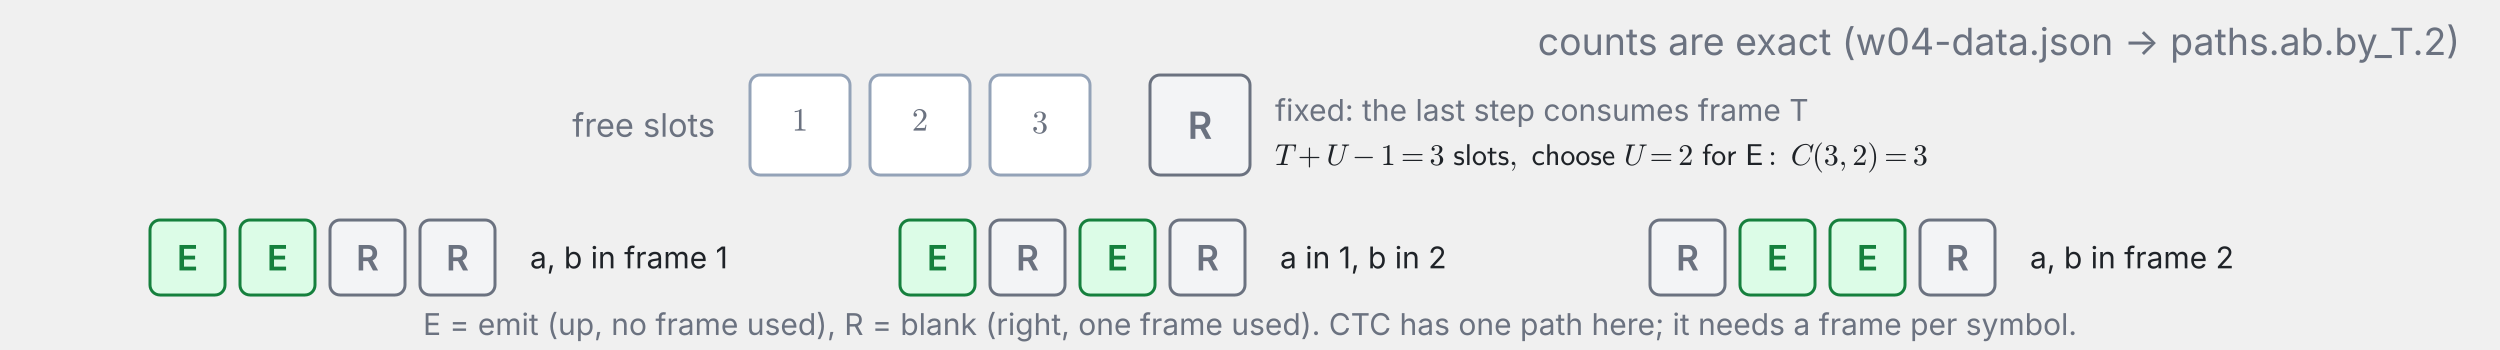
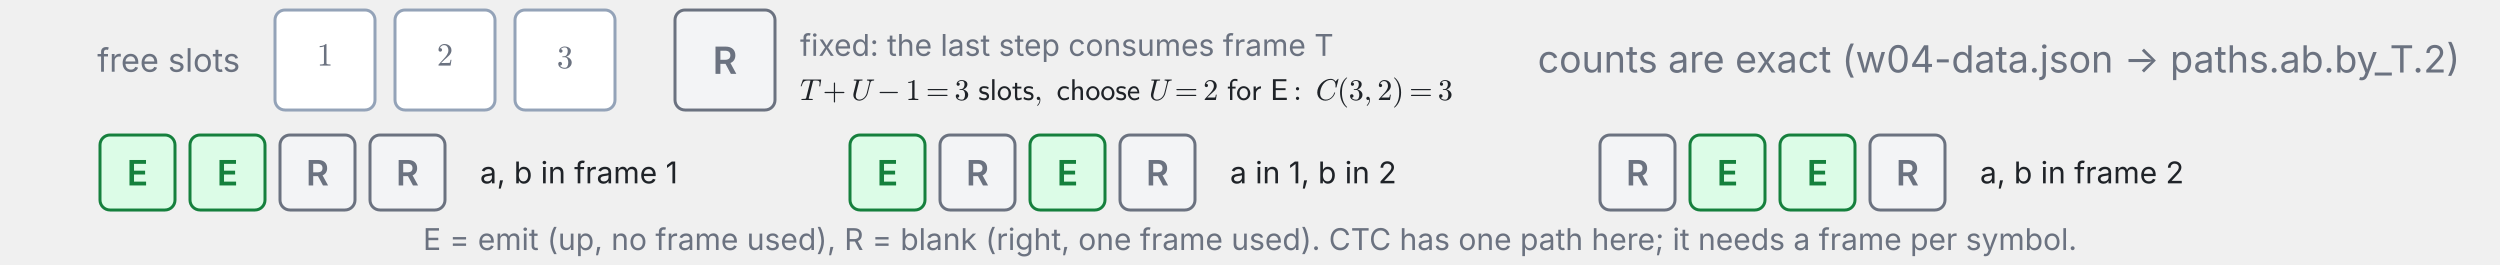
- <svg xmlns="http://www.w3.org/2000/svg" xmlns:xlink="http://www.w3.org/1999/xlink" viewBox="0 0 1000 140" width="100%" role="img" font-family="system-ui,-apple-system,Segoe UI,sans-serif">
-   <text x="984.0" y="22.0" font-size="15" font-weight="400" fill="#6b7280" text-anchor="end" dominant-baseline="auto">counts are exact (w04-data.json → paths.ab.by_T.2)</text>
+ <svg xmlns="http://www.w3.org/2000/svg" xmlns:xlink="http://www.w3.org/1999/xlink" viewBox="0 0 1000 106" width="100%" role="img" font-family="system-ui,-apple-system,Segoe UI,sans-serif">
+   <text x="984.0" y="29.0" font-size="15" font-weight="400" fill="#6b7280" text-anchor="end" dominant-baseline="auto">counts are exact (w04-data.json → paths.ab.by_T.2)</text>
  <g class="fragment" data-fragment-index="0">
-     <text x="286.0" y="50.0" font-size="13" font-weight="400" fill="#6b7280" text-anchor="end" dominant-baseline="middle">free slots</text>
-     <rect x="300.0" y="30.0" width="40.0" height="40.0" rx="4" fill="#ffffff" stroke="#94a3b8" stroke-width="1.2" />
-     <svg x="316.75" y="42.418" width="6.5" height="12.582" viewBox="0 0 6.5 12.582">
+     <text x="96.0" y="24.0" font-size="13" font-weight="400" fill="#6b7280" text-anchor="end" dominant-baseline="middle">free slots</text>
+     <rect x="110.0" y="4.0" width="40.0" height="40.0" rx="4" fill="#ffffff" stroke="#94a3b8" stroke-width="1.2" />
+     <svg x="126.75" y="16.418" width="6.5" height="12.582" viewBox="0 0 6.5 12.582">
      <defs>
        <style type="text/css">*{stroke-linejoin: round; stroke-linecap: butt}</style>
      </defs>
      <g id="w4t195-figure_1">
        <g id="w4t195-patch_1">
          <path d="M 0 12.582  L 6.5 12.582  L 6.5 0  L 0 0  L 0 12.582  z " style="fill: none" />
        </g>
        <g id="w4t195-text_1">
          <g style="fill: #6b7280" transform="translate(0 9.877969) scale(0.13 -0.13)">
            <defs>
              <path id="w4t195-Cmr10-31" d="M 594 0  L 594 225  Q 1394 225 1394 428  L 1394 3788  Q 1063 3628 556 3628  L 556 3853  Q 1341 3853 1741 4263  L 1831 4263  Q 1853 4263 1873 4245  Q 1894 4228 1894 4206  L 1894 428  Q 1894 225 2694 225  L 2694 0  L 594 0  z " transform="scale(0.015625)" />
            </defs>
            <use xlink:href="#w4t195-Cmr10-31" transform="translate(0 0.390625)" />
          </g>
        </g>
      </g>
    </svg>
-     <rect x="348.0" y="30.0" width="40.0" height="40.0" rx="4" fill="#ffffff" stroke="#94a3b8" stroke-width="1.2" />
-     <svg x="364.75" y="42.418" width="6.5" height="12.582" viewBox="0 0 6.5 12.582">
+     <rect x="158.0" y="4.0" width="40.0" height="40.0" rx="4" fill="#ffffff" stroke="#94a3b8" stroke-width="1.2" />
+     <svg x="174.75" y="16.418" width="6.5" height="12.582" viewBox="0 0 6.5 12.582">
      <defs>
        <style type="text/css">*{stroke-linejoin: round; stroke-linecap: butt}</style>
      </defs>
      <g id="w4t196-figure_1">
        <g id="w4t196-patch_1">
          <path d="M 0 12.582  L 6.5 12.582  L 6.5 0  L 0 0  L 0 12.582  z " style="fill: none" />
        </g>
        <g id="w4t196-text_1">
          <g style="fill: #6b7280" transform="translate(0 9.877969) scale(0.13 -0.13)">
            <defs>
              <path id="w4t196-Cmr10-32" d="M 319 0  L 319 172  Q 319 188 331 206  L 1325 1306  Q 1550 1550 1690 1715  Q 1831 1881 1968 2097  Q 2106 2313 2186 2536  Q 2266 2759 2266 3009  Q 2266 3272 2169 3511  Q 2072 3750 1880 3894  Q 1688 4038 1416 4038  Q 1138 4038 916 3870  Q 694 3703 603 3438  Q 628 3444 672 3444  Q 816 3444 917 3347  Q 1019 3250 1019 3097  Q 1019 2950 917 2848  Q 816 2747 672 2747  Q 522 2747 420 2851  Q 319 2956 319 3097  Q 319 3338 409 3548  Q 500 3759 670 3923  Q 841 4088 1055 4175  Q 1269 4263 1509 4263  Q 1875 4263 2190 4108  Q 2506 3953 2690 3670  Q 2875 3388 2875 3009  Q 2875 2731 2753 2481  Q 2631 2231 2440 2026  Q 2250 1822 1953 1562  Q 1656 1303 1563 1216  L 838 519  L 1453 519  Q 1906 519 2211 526  Q 2516 534 2534 550  Q 2609 631 2688 1141  L 2875 1141  L 2694 0  L 319 0  z " transform="scale(0.015625)" />
            </defs>
            <use xlink:href="#w4t196-Cmr10-32" transform="translate(0 0.390625)" />
          </g>
        </g>
      </g>
    </svg>
-     <rect x="396.0" y="30.0" width="40.0" height="40.0" rx="4" fill="#ffffff" stroke="#94a3b8" stroke-width="1.2" />
-     <svg x="412.75" y="43.418" width="6.5" height="12.582" viewBox="0 0 6.5 12.582">
+     <rect x="206.0" y="4.0" width="40.0" height="40.0" rx="4" fill="#ffffff" stroke="#94a3b8" stroke-width="1.2" />
+     <svg x="222.75" y="17.418" width="6.5" height="12.582" viewBox="0 0 6.5 12.582">
      <defs>
        <style type="text/css">*{stroke-linejoin: round; stroke-linecap: butt}</style>
      </defs>
      <g id="w4t197-figure_1">
        <g id="w4t197-patch_1">
          <path d="M 0 12.582  L 6.5 12.582  L 6.5 0  L 0 0  L 0 12.582  z " style="fill: none" />
        </g>
        <g id="w4t197-text_1">
          <g style="fill: #6b7280" transform="translate(0 9.877969) scale(0.13 -0.13)">
            <defs>
              <path id="w4t197-Cmr10-33" d="M 609 494  Q 759 275 1012 169  Q 1266 63 1556 63  Q 1928 63 2084 380  Q 2241 697 2241 1100  Q 2241 1281 2208 1462  Q 2175 1644 2097 1800  Q 2019 1956 1883 2050  Q 1747 2144 1550 2144  L 1125 2144  Q 1069 2144 1069 2203  L 1069 2259  Q 1069 2309 1125 2309  L 1478 2338  Q 1703 2338 1851 2506  Q 2000 2675 2069 2917  Q 2138 3159 2138 3378  Q 2138 3684 1994 3881  Q 1850 4078 1556 4078  Q 1313 4078 1091 3986  Q 869 3894 738 3706  Q 750 3709 759 3711  Q 769 3713 781 3713  Q 925 3713 1022 3613  Q 1119 3513 1119 3372  Q 1119 3234 1022 3134  Q 925 3034 781 3034  Q 641 3034 541 3134  Q 441 3234 441 3372  Q 441 3647 606 3850  Q 772 4053 1033 4158  Q 1294 4263 1556 4263  Q 1750 4263 1965 4205  Q 2181 4147 2356 4039  Q 2531 3931 2642 3762  Q 2753 3594 2753 3378  Q 2753 3109 2633 2881  Q 2513 2653 2303 2487  Q 2094 2322 1844 2241  Q 2122 2188 2372 2031  Q 2622 1875 2773 1631  Q 2925 1388 2925 1106  Q 2925 753 2731 467  Q 2538 181 2222 20  Q 1906 -141 1556 -141  Q 1256 -141 954 -26  Q 653 88 461 316  Q 269 544 269 863  Q 269 1022 375 1128  Q 481 1234 641 1234  Q 744 1234 830 1186  Q 916 1138 964 1050  Q 1013 963 1013 863  Q 1013 706 903 600  Q 794 494 641 494  L 609 494  z " transform="scale(0.015625)" />
            </defs>
            <use xlink:href="#w4t197-Cmr10-33" transform="translate(0 0.390625)" />
          </g>
        </g>
      </g>
    </svg>
-     <rect x="460.0" y="30.0" width="40.0" height="40.0" rx="4" fill="#f3f4f6" stroke="#6b7280" stroke-width="1.2" />
-     <text x="480.0" y="50.0" font-size="15" font-weight="600" fill="#6b7280" text-anchor="middle" dominant-baseline="middle">R</text>
-     <text x="510.0" y="44.0" font-size="12" font-weight="400" fill="#6b7280" text-anchor="start" dominant-baseline="middle">fixed: the last step consumes frame T</text>
-     <svg x="510" y="57" width="261.24" height="12" viewBox="0 0 261.24 12">
+     <rect x="270.0" y="4.0" width="40.0" height="40.0" rx="4" fill="#f3f4f6" stroke="#6b7280" stroke-width="1.2" />
+     <text x="290.0" y="24.0" font-size="15" font-weight="600" fill="#6b7280" text-anchor="middle" dominant-baseline="middle">R</text>
+     <text x="320.0" y="18.0" font-size="12" font-weight="400" fill="#6b7280" text-anchor="start" dominant-baseline="middle">fixed: the last step consumes frame T</text>
+     <svg x="320" y="31" width="261.24" height="12" viewBox="0 0 261.24 12">
      <defs>
        <style type="text/css">*{stroke-linejoin: round; stroke-linecap: butt}</style>
      </defs>
      <g id="w4t198-figure_1">
        <g id="w4t198-patch_1">
          <path d="M 0 12  L 261.24 12  L 261.24 0  L 0 0  L 0 12  z " style="fill: none" />
        </g>
        <g id="w4t198-text_1">
          <g style="fill: #1f2328" transform="translate(0 9) scale(0.12 -0.12)">
            <defs>
              <path id="w4t198-Cmmi10-54" d="M 294 84  Q 297 100 308 140  Q 319 181 336 203  Q 353 225 384 225  Q 934 225 1113 256  Q 1284 300 1319 441  L 2194 3956  Q 2222 4034 2222 4097  Q 2222 4147 1997 4147  L 1625 4147  Q 1197 4147 964 4015  Q 731 3884 622 3668  Q 513 3453 341 2963  Q 319 2906 275 2906  L 219 2906  Q 153 2906 153 2988  L 609 4313  Q 622 4372 672 4372  L 4453 4372  Q 4519 4372 4519 4288  L 4306 2963  Q 4306 2944 4284 2925  Q 4263 2906 4244 2906  L 4184 2906  Q 4122 2906 4122 2988  Q 4191 3441 4191 3628  Q 4191 3853 4097 3968  Q 4003 4084 3853 4115  Q 3703 4147 3463 4147  L 3084 4147  Q 2913 4147 2853 4115  Q 2794 4084 2753 3928  L 1875 416  Q 1872 403 1870 390  Q 1869 378 1863 359  Q 1863 278 1959 256  Q 2125 225 2669 225  Q 2731 225 2731 141  Q 2709 50 2696 25  Q 2684 0 2625 0  L 359 0  Q 294 0 294 84  z " transform="scale(0.015625)" />
              <path id="w4t198-Cmr10-2b" d="M 481 1472  Q 428 1472 393 1512  Q 359 1553 359 1600  Q 359 1647 393 1687  Q 428 1728 481 1728  L 2363 1728  L 2363 3616  Q 2363 3666 2400 3698  Q 2438 3731 2491 3731  Q 2538 3731 2578 3698  Q 2619 3666 2619 3616  L 2619 1728  L 4500 1728  Q 4547 1728 4581 1687  Q 4616 1647 4616 1600  Q 4616 1553 4581 1512  Q 4547 1472 4500 1472  L 2619 1472  L 2619 -416  Q 2619 -466 2578 -498  Q 2538 -531 2491 -531  Q 2438 -531 2400 -498  Q 2363 -466 2363 -416  L 2363 1472  L 481 1472  z " transform="scale(0.015625)" />
              <path id="w4t198-Cmmi10-55" d="M 941 891  Q 941 656 1033 472  Q 1125 288 1300 186  Q 1475 84 1709 84  Q 1984 84 2245 196  Q 2506 309 2715 509  Q 2925 709 3073 965  Q 3222 1222 3284 1472  L 3859 3781  Q 3872 3850 3872 3878  Q 3872 4147 3378 4147  Q 3316 4147 3316 4231  Q 3338 4313 3350 4342  Q 3363 4372 3425 4372  L 4813 4372  Q 4841 4372 4859 4344  Q 4878 4316 4878 4288  Q 4878 4284 4865 4239  Q 4853 4194 4836 4170  Q 4819 4147 4794 4147  Q 4181 4147 4084 3756  L 3506 1447  Q 3434 1147 3264 864  Q 3094 581 2845 351  Q 2597 122 2298 -9  Q 2000 -141 1691 -141  Q 1338 -141 1045 14  Q 753 169 587 447  Q 422 725 422 1088  Q 422 1297 469 1472  L 1088 3956  Q 1100 4019 1100 4044  Q 1100 4113 1025 4122  Q 903 4147 563 4147  Q 500 4147 500 4231  Q 522 4313 534 4342  Q 547 4372 609 4372  L 2328 4372  Q 2394 4372 2394 4288  Q 2391 4272 2381 4234  Q 2372 4197 2356 4172  Q 2341 4147 2309 4147  Q 1919 4147 1766 4103  Q 1681 4072 1644 3928  L 1025 1447  Q 941 1109 941 891  z " transform="scale(0.015625)" />
              <path id="w4t198-Cmsy10-a1" d="M 653 1472  Q 600 1472 565 1512  Q 531 1553 531 1600  Q 531 1647 565 1687  Q 600 1728 653 1728  L 4325 1728  Q 4375 1728 4408 1687  Q 4441 1647 4441 1600  Q 4441 1553 4408 1512  Q 4375 1472 4325 1472  L 653 1472  z " transform="scale(0.015625)" />
              <path id="w4t198-Cmr10-31" d="M 594 0  L 594 225  Q 1394 225 1394 428  L 1394 3788  Q 1063 3628 556 3628  L 556 3853  Q 1341 3853 1741 4263  L 1831 4263  Q 1853 4263 1873 4245  Q 1894 4228 1894 4206  L 1894 428  Q 1894 225 2694 225  L 2694 0  L 594 0  z " transform="scale(0.015625)" />
              <path id="w4t198-Cmr10-3d" d="M 481 850  Q 428 850 393 890  Q 359 931 359 978  Q 359 1031 393 1068  Q 428 1106 481 1106  L 4500 1106  Q 4547 1106 4581 1068  Q 4616 1031 4616 978  Q 4616 931 4581 890  Q 4547 850 4500 850  L 481 850  z M 481 2094  Q 428 2094 393 2131  Q 359 2169 359 2222  Q 359 2269 393 2309  Q 428 2350 481 2350  L 4500 2350  Q 4547 2350 4581 2309  Q 4616 2269 4616 2222  Q 4616 2169 4581 2131  Q 4547 2094 4500 2094  L 481 2094  z " transform="scale(0.015625)" />
              <path id="w4t198-Cmr10-33" d="M 609 494  Q 759 275 1012 169  Q 1266 63 1556 63  Q 1928 63 2084 380  Q 2241 697 2241 1100  Q 2241 1281 2208 1462  Q 2175 1644 2097 1800  Q 2019 1956 1883 2050  Q 1747 2144 1550 2144  L 1125 2144  Q 1069 2144 1069 2203  L 1069 2259  Q 1069 2309 1125 2309  L 1478 2338  Q 1703 2338 1851 2506  Q 2000 2675 2069 2917  Q 2138 3159 2138 3378  Q 2138 3684 1994 3881  Q 1850 4078 1556 4078  Q 1313 4078 1091 3986  Q 869 3894 738 3706  Q 750 3709 759 3711  Q 769 3713 781 3713  Q 925 3713 1022 3613  Q 1119 3513 1119 3372  Q 1119 3234 1022 3134  Q 925 3034 781 3034  Q 641 3034 541 3134  Q 441 3234 441 3372  Q 441 3647 606 3850  Q 772 4053 1033 4158  Q 1294 4263 1556 4263  Q 1750 4263 1965 4205  Q 2181 4147 2356 4039  Q 2531 3931 2642 3762  Q 2753 3594 2753 3378  Q 2753 3109 2633 2881  Q 2513 2653 2303 2487  Q 2094 2322 1844 2241  Q 2122 2188 2372 2031  Q 2622 1875 2773 1631  Q 2925 1388 2925 1106  Q 2925 753 2731 467  Q 2538 181 2222 20  Q 1906 -141 1556 -141  Q 1256 -141 954 -26  Q 653 88 461 316  Q 269 544 269 863  Q 269 1022 375 1128  Q 481 1234 641 1234  Q 744 1234 830 1186  Q 916 1138 964 1050  Q 1013 963 1013 863  Q 1013 706 903 600  Q 794 494 641 494  L 609 494  z " transform="scale(0.015625)" />
              <path id="w4t198-Cmss10-73" d="M 178 213  L 263 672  Q 716 359 1259 359  Q 1494 359 1659 461  Q 1825 563 1825 781  Q 1825 947 1698 1053  Q 1572 1159 1403 1191  L 1013 1269  Q 688 1334 450 1559  Q 213 1784 213 2100  Q 213 2391 353 2583  Q 494 2775 731 2862  Q 969 2950 1259 2950  Q 1538 2950 1745 2904  Q 1953 2859 2194 2747  L 2119 2297  Q 1888 2434 1673 2490  Q 1459 2547 1191 2547  Q 981 2547 836 2455  Q 691 2363 691 2163  Q 691 2025 800 1926  Q 909 1828 1063 1791  L 1491 1709  Q 1709 1659 1895 1537  Q 2081 1416 2192 1233  Q 2303 1050 2303 831  Q 2303 525 2167 323  Q 2031 122 1798 25  Q 1566 -72 1259 -72  Q 684 -72 178 213  z " transform="scale(0.015625)" />
              <path id="w4t198-Cmss10-6c" d="M 506 0  L 506 4441  L 1013 4441  L 1013 0  L 506 0  z " transform="scale(0.015625)" />
              <path id="w4t198-Cmss10-6f" d="M 1600 -72  Q 1203 -72 878 133  Q 553 338 365 680  Q 178 1022 178 1403  Q 178 1697 284 1976  Q 391 2256 580 2476  Q 769 2697 1033 2823  Q 1297 2950 1600 2950  Q 1900 2950 2161 2825  Q 2422 2700 2615 2476  Q 2809 2253 2912 1975  Q 3016 1697 3016 1403  Q 3016 1022 2830 680  Q 2644 338 2317 133  Q 1991 -72 1600 -72  z M 1600 366  Q 1894 366 2095 525  Q 2297 684 2394 940  Q 2491 1197 2491 1478  Q 2491 1753 2389 1995  Q 2288 2238 2086 2386  Q 1884 2534 1600 2534  Q 1313 2534 1111 2387  Q 909 2241 806 1997  Q 703 1753 703 1478  Q 703 1278 756 1079  Q 809 881 926 714  Q 1044 547 1214 456  Q 1384 366 1600 366  z " transform="scale(0.015625)" />
              <path id="w4t198-Cmss10-74" d="M 1141 -72  Q 859 -72 753 211  Q 647 494 647 831  L 647 2444  L 122 2444  L 122 2841  L 666 2841  L 666 3653  L 1131 3653  L 1131 2841  L 2022 2841  L 2022 2444  L 1131 2444  L 1131 916  Q 1131 366 1428 366  Q 1756 366 2016 569  L 2125 166  Q 1884 47 1646 -12  Q 1409 -72 1141 -72  z " transform="scale(0.015625)" />
              <path id="w4t198-Cmmi10-3b" d="M 634 -1153  Q 634 -1125 659 -1100  Q 891 -878 1019 -587  Q 1147 -297 1147 25  L 1147 103  Q 1044 0 891 0  Q 744 0 641 103  Q 538 206 538 353  Q 538 503 641 603  Q 744 703 891 703  Q 1119 703 1216 492  Q 1313 281 1313 25  Q 1313 -331 1170 -651  Q 1028 -972 769 -1228  Q 744 -1241 728 -1241  Q 697 -1241 665 -1212  Q 634 -1184 634 -1153  z " transform="scale(0.015625)" />
              <path id="w4t198-Cmss10-63" d="M 1594 -72  Q 1309 -72 1053 50  Q 797 172 609 386  Q 422 600 320 870  Q 219 1141 219 1422  Q 219 1713 320 1988  Q 422 2263 608 2480  Q 794 2697 1044 2823  Q 1294 2950 1594 2950  Q 1934 2950 2136 2897  Q 2338 2844 2625 2675  L 2547 2228  Q 2288 2403 2102 2459  Q 1916 2516 1594 2516  Q 1322 2516 1126 2355  Q 931 2194 837 1945  Q 744 1697 744 1422  Q 744 1163 842 919  Q 941 675 1134 520  Q 1328 366 1594 366  Q 1894 366 2139 448  Q 2384 531 2619 697  L 2656 250  Q 2513 106 2183 17  Q 1853 -72 1594 -72  z " transform="scale(0.015625)" />
              <path id="w4t198-Cmss10-68" d="M 506 0  L 506 4441  L 1013 4441  L 1013 2472  Q 1181 2675 1420 2794  Q 1659 2913 1913 2913  Q 2391 2913 2594 2645  Q 2797 2378 2797 1881  L 2797 0  L 2272 0  L 2272 1881  Q 2272 2200 2114 2348  Q 1956 2497 1638 2497  Q 1425 2497 1289 2355  Q 1153 2213 1092 2005  Q 1031 1797 1031 1588  L 1031 0  L 506 0  z " transform="scale(0.015625)" />
              <path id="w4t198-Cmss10-65" d="M 1594 -72  Q 1300 -72 1044 51  Q 788 175 602 390  Q 416 606 314 882  Q 213 1159 213 1441  Q 213 1806 373 2159  Q 534 2513 831 2731  Q 1128 2950 1503 2950  Q 2116 2950 2386 2500  Q 2656 2050 2656 1403  L 684 1403  Q 684 1150 801 904  Q 919 659 1130 503  Q 1341 347 1594 347  Q 2150 347 2584 691  L 2625 256  Q 2491 122 2162 25  Q 1834 -72 1594 -72  z M 722 1778  L 2259 1778  Q 2209 2103 2015 2318  Q 1822 2534 1503 2534  Q 1316 2534 1150 2426  Q 984 2319 876 2145  Q 769 1972 722 1778  z " transform="scale(0.015625)" />
              <path id="w4t198-Cmr10-32" d="M 319 0  L 319 172  Q 319 188 331 206  L 1325 1306  Q 1550 1550 1690 1715  Q 1831 1881 1968 2097  Q 2106 2313 2186 2536  Q 2266 2759 2266 3009  Q 2266 3272 2169 3511  Q 2072 3750 1880 3894  Q 1688 4038 1416 4038  Q 1138 4038 916 3870  Q 694 3703 603 3438  Q 628 3444 672 3444  Q 816 3444 917 3347  Q 1019 3250 1019 3097  Q 1019 2950 917 2848  Q 816 2747 672 2747  Q 522 2747 420 2851  Q 319 2956 319 3097  Q 319 3338 409 3548  Q 500 3759 670 3923  Q 841 4088 1055 4175  Q 1269 4263 1509 4263  Q 1875 4263 2190 4108  Q 2506 3953 2690 3670  Q 2875 3388 2875 3009  Q 2875 2731 2753 2481  Q 2631 2231 2440 2026  Q 2250 1822 1953 1562  Q 1656 1303 1563 1216  L 838 519  L 1453 519  Q 1906 519 2211 526  Q 2516 534 2534 550  Q 2609 631 2688 1141  L 2875 1141  L 2694 0  L 319 0  z " transform="scale(0.015625)" />
              <path id="w4t198-Cmss10-66" d="M 634 0  L 634 2444  L 172 2444  L 172 2841  L 634 2841  L 634 3438  Q 634 3722 775 3969  Q 916 4216 1159 4364  Q 1403 4513 1684 4513  Q 1784 4513 1990 4491  Q 2197 4469 2222 4441  L 2222 3988  Q 2097 4044 1967 4070  Q 1838 4097 1684 4097  Q 1475 4097 1297 3976  Q 1119 3856 1119 3653  L 1119 2841  L 1831 2841  L 1831 2444  L 1141 2444  L 1141 0  L 634 0  z " transform="scale(0.015625)" />
              <path id="w4t198-Cmss10-72" d="M 513 0  L 513 2881  L 984 2881  L 984 2328  Q 1109 2503 1287 2637  Q 1466 2772 1670 2842  Q 1875 2913 2094 2913  L 2094 2456  Q 1809 2456 1561 2315  Q 1313 2175 1166 1933  Q 1019 1691 1019 1403  L 1019 0  L 513 0  z " transform="scale(0.015625)" />
              <path id="w4t198-Cmss10-45" d="M 588 0  L 588 4441  L 3456 4441  L 3456 4000  L 1184 4006  L 1184 2516  L 3284 2516  L 3284 2100  L 1184 2100  L 1184 475  L 3547 481  L 3547 0  L 588 0  z " transform="scale(0.015625)" />
              <path id="w4t198-Cmr10-3a" d="M 538 353  Q 538 497 644 600  Q 750 703 891 703  Q 978 703 1062 656  Q 1147 609 1194 525  Q 1241 441 1241 353  Q 1241 213 1137 106  Q 1034 0 891 0  Q 750 0 644 106  Q 538 213 538 353  z M 538 2406  Q 538 2497 584 2578  Q 631 2659 714 2709  Q 797 2759 891 2759  Q 981 2759 1064 2709  Q 1147 2659 1194 2578  Q 1241 2497 1241 2406  Q 1241 2263 1139 2158  Q 1038 2053 891 2053  Q 747 2053 642 2158  Q 538 2263 538 2406  z " transform="scale(0.015625)" />
              <path id="w4t198-Cmmi10-43" d="M 934 1381  Q 934 997 1082 705  Q 1231 413 1514 248  Q 1797 84 2181 84  Q 2584 84 2957 290  Q 3331 497 3595 842  Q 3859 1188 3956 1575  Q 3969 1613 4006 1613  L 4084 1613  Q 4109 1613 4125 1595  Q 4141 1578 4141 1556  Q 4141 1550 4134 1538  Q 4025 1094 3711 705  Q 3397 316 2959 87  Q 2522 -141 2059 -141  Q 1559 -141 1162 84  Q 766 309 545 709  Q 325 1109 325 1613  Q 325 2150 565 2676  Q 806 3203 1212 3614  Q 1619 4025 2139 4269  Q 2659 4513 3194 4513  Q 3406 4513 3600 4448  Q 3794 4384 3959 4253  Q 4125 4122 4231 3950  L 4738 4500  Q 4738 4513 4769 4513  L 4806 4513  Q 4831 4513 4847 4491  Q 4863 4469 4863 4447  L 4428 2719  Q 4428 2675 4378 2675  L 4263 2675  Q 4213 2675 4213 2747  Q 4238 2888 4238 3084  Q 4238 3397 4131 3673  Q 4025 3950 3801 4119  Q 3578 4288 3256 4288  Q 2734 4288 2300 4025  Q 1866 3763 1564 3336  Q 1263 2909 1098 2389  Q 934 1869 934 1381  z " transform="scale(0.015625)" />
              <path id="w4t198-Cmr10-28" d="M 1984 -1588  Q 1628 -1306 1370 -942  Q 1113 -578 948 -165  Q 784 247 703 697  Q 622 1147 622 1600  Q 622 2059 703 2509  Q 784 2959 951 3375  Q 1119 3791 1378 4153  Q 1638 4516 1984 4788  Q 1984 4800 2016 4800  L 2075 4800  Q 2094 4800 2109 4783  Q 2125 4766 2125 4744  Q 2125 4716 2113 4703  Q 1800 4397 1592 4047  Q 1384 3697 1257 3301  Q 1131 2906 1075 2482  Q 1019 2059 1019 1600  Q 1019 -434 2106 -1491  Q 2125 -1509 2125 -1544  Q 2125 -1559 2108 -1579  Q 2091 -1600 2075 -1600  L 2016 -1600  Q 1984 -1600 1984 -1588  z " transform="scale(0.015625)" />
              <path id="w4t198-Cmr10-29" d="M 416 -1600  Q 359 -1600 359 -1544  Q 359 -1516 372 -1503  Q 1466 -434 1466 1600  Q 1466 3634 384 4691  Q 359 4706 359 4744  Q 359 4766 376 4783  Q 394 4800 416 4800  L 475 4800  Q 494 4800 506 4788  Q 966 4425 1272 3906  Q 1578 3388 1720 2800  Q 1863 2213 1863 1600  Q 1863 1147 1786 708  Q 1709 269 1542 -157  Q 1375 -584 1119 -945  Q 863 -1306 506 -1588  Q 494 -1600 475 -1600  L 416 -1600  z " transform="scale(0.015625)" />
            </defs>
            <use xlink:href="#w4t198-Cmmi10-54" />
            <use xlink:href="#w4t198-Cmr10-2b" transform="translate(75.95703 0)" />
            <use xlink:href="#w4t198-Cmmi10-55" transform="translate(171.2012 0)" />
            <use xlink:href="#w4t198-Cmsy10-a1" transform="translate(256.9727 0)" />
            <use xlink:href="#w4t198-Cmr10-31" transform="translate(352.2168 0)" />
            <use xlink:href="#w4t198-Cmr10-3d" transform="translate(419.7754 0)" />
            <use xlink:href="#w4t198-Cmr10-33" transform="translate(515.0195 0)" />
            <use xlink:href="#w4t198-Cmss10-73" transform="translate(594.2836 0)" />
            <use xlink:href="#w4t198-Cmss10-6c" transform="translate(632.5648 0)" />
            <use xlink:href="#w4t198-Cmss10-6f" transform="translate(656.3441 0)" />
            <use xlink:href="#w4t198-Cmss10-74" transform="translate(706.3441 0)" />
            <use xlink:href="#w4t198-Cmss10-73" transform="translate(742.4281 0)" />
            <use xlink:href="#w4t198-Cmmi10-3b" transform="translate(780.7093 0)" />
            <use xlink:href="#w4t198-Cmss10-63" transform="translate(855.2175 0)" />
            <use xlink:href="#w4t198-Cmss10-68" transform="translate(899.6023 0)" />
            <use xlink:href="#w4t198-Cmss10-6f" transform="translate(951.2136 0)" />
            <use xlink:href="#w4t198-Cmss10-6f" transform="translate(1001.214 0)" />
            <use xlink:href="#w4t198-Cmss10-73" transform="translate(1051.214 0)" />
            <use xlink:href="#w4t198-Cmss10-65" transform="translate(1089.495 0)" />
            <use xlink:href="#w4t198-Cmmi10-55" transform="translate(1163.144 0)" />
            <use xlink:href="#w4t198-Cmr10-3d" transform="translate(1248.915 0)" />
            <use xlink:href="#w4t198-Cmr10-32" transform="translate(1344.159 0)" />
            <use xlink:href="#w4t198-Cmss10-66" transform="translate(1423.423 0)" />
            <use xlink:href="#w4t198-Cmss10-6f" transform="translate(1453.941 0)" />
            <use xlink:href="#w4t198-Cmss10-72" transform="translate(1503.941 0)" />
            <use xlink:href="#w4t198-Cmss10-45" transform="translate(1567.287 0)" />
            <use xlink:href="#w4t198-Cmr10-3a" transform="translate(1644.562 0)" />
            <use xlink:href="#w4t198-Cmmi10-43" transform="translate(1719.071 0)" />
            <use xlink:href="#w4t198-Cmr10-28" transform="translate(1790.457 0)" />
            <use xlink:href="#w4t198-Cmr10-33" transform="translate(1829.276 0)" />
            <use xlink:href="#w4t198-Cmmi10-3b" transform="translate(1879.276 0)" />
            <use xlink:href="#w4t198-Cmr10-32" transform="translate(1924.52 0)" />
            <use xlink:href="#w4t198-Cmr10-29" transform="translate(1974.52 0)" />
            <use xlink:href="#w4t198-Cmr10-3d" transform="translate(2030.897 0)" />
            <use xlink:href="#w4t198-Cmr10-33" transform="translate(2126.141 0)" />
          </g>
        </g>
      </g>
    </svg>
  </g>
  <g class="fragment" data-fragment-index="1">
-     <rect x="60.0" y="88.0" width="30.0" height="30.0" rx="4" fill="#dcfce7" stroke="#15803d" stroke-width="1.2" />
-     <text x="75.0" y="103.0" font-size="14" font-weight="600" fill="#15803d" text-anchor="middle" dominant-baseline="middle">E</text>
-     <rect x="96.0" y="88.0" width="30.0" height="30.0" rx="4" fill="#dcfce7" stroke="#15803d" stroke-width="1.2" />
-     <text x="111.0" y="103.0" font-size="14" font-weight="600" fill="#15803d" text-anchor="middle" dominant-baseline="middle">E</text>
-     <rect x="132.0" y="88.0" width="30.0" height="30.0" rx="4" fill="#f3f4f6" stroke="#6b7280" stroke-width="1.2" />
-     <text x="147.0" y="103.0" font-size="14" font-weight="600" fill="#6b7280" text-anchor="middle" dominant-baseline="middle">R</text>
-     <rect x="168.0" y="88.0" width="30.0" height="30.0" rx="4" fill="#f3f4f6" stroke="#6b7280" stroke-width="1.2" />
-     <text x="183.0" y="103.0" font-size="14" font-weight="600" fill="#6b7280" text-anchor="middle" dominant-baseline="middle">R</text>
-     <text x="212.0" y="103.0" font-size="12" font-weight="400" fill="#1f2328" text-anchor="start" dominant-baseline="middle">a, b in frame 1</text>
-     <rect x="360.0" y="88.0" width="30.0" height="30.0" rx="4" fill="#dcfce7" stroke="#15803d" stroke-width="1.2" />
-     <text x="375.0" y="103.0" font-size="14" font-weight="600" fill="#15803d" text-anchor="middle" dominant-baseline="middle">E</text>
-     <rect x="396.0" y="88.0" width="30.0" height="30.0" rx="4" fill="#f3f4f6" stroke="#6b7280" stroke-width="1.2" />
-     <text x="411.0" y="103.0" font-size="14" font-weight="600" fill="#6b7280" text-anchor="middle" dominant-baseline="middle">R</text>
-     <rect x="432.0" y="88.0" width="30.0" height="30.0" rx="4" fill="#dcfce7" stroke="#15803d" stroke-width="1.2" />
-     <text x="447.0" y="103.0" font-size="14" font-weight="600" fill="#15803d" text-anchor="middle" dominant-baseline="middle">E</text>
-     <rect x="468.0" y="88.0" width="30.0" height="30.0" rx="4" fill="#f3f4f6" stroke="#6b7280" stroke-width="1.2" />
-     <text x="483.0" y="103.0" font-size="14" font-weight="600" fill="#6b7280" text-anchor="middle" dominant-baseline="middle">R</text>
-     <text x="512.0" y="103.0" font-size="12" font-weight="400" fill="#1f2328" text-anchor="start" dominant-baseline="middle">a in 1, b in 2</text>
-     <rect x="660.0" y="88.0" width="30.0" height="30.0" rx="4" fill="#f3f4f6" stroke="#6b7280" stroke-width="1.2" />
-     <text x="675.0" y="103.0" font-size="14" font-weight="600" fill="#6b7280" text-anchor="middle" dominant-baseline="middle">R</text>
-     <rect x="696.0" y="88.0" width="30.0" height="30.0" rx="4" fill="#dcfce7" stroke="#15803d" stroke-width="1.2" />
-     <text x="711.0" y="103.0" font-size="14" font-weight="600" fill="#15803d" text-anchor="middle" dominant-baseline="middle">E</text>
-     <rect x="732.0" y="88.0" width="30.0" height="30.0" rx="4" fill="#dcfce7" stroke="#15803d" stroke-width="1.2" />
-     <text x="747.0" y="103.0" font-size="14" font-weight="600" fill="#15803d" text-anchor="middle" dominant-baseline="middle">E</text>
-     <rect x="768.0" y="88.0" width="30.0" height="30.0" rx="4" fill="#f3f4f6" stroke="#6b7280" stroke-width="1.2" />
-     <text x="783.0" y="103.0" font-size="14" font-weight="600" fill="#6b7280" text-anchor="middle" dominant-baseline="middle">R</text>
-     <text x="812.0" y="103.0" font-size="12" font-weight="400" fill="#1f2328" text-anchor="start" dominant-baseline="middle">a, b in frame 2</text>
+     <rect x="40.0" y="54.0" width="30.0" height="30.0" rx="4" fill="#dcfce7" stroke="#15803d" stroke-width="1.2" />
+     <text x="55.0" y="69.0" font-size="14" font-weight="600" fill="#15803d" text-anchor="middle" dominant-baseline="middle">E</text>
+     <rect x="76.0" y="54.0" width="30.0" height="30.0" rx="4" fill="#dcfce7" stroke="#15803d" stroke-width="1.2" />
+     <text x="91.0" y="69.0" font-size="14" font-weight="600" fill="#15803d" text-anchor="middle" dominant-baseline="middle">E</text>
+     <rect x="112.0" y="54.0" width="30.0" height="30.0" rx="4" fill="#f3f4f6" stroke="#6b7280" stroke-width="1.2" />
+     <text x="127.0" y="69.0" font-size="14" font-weight="600" fill="#6b7280" text-anchor="middle" dominant-baseline="middle">R</text>
+     <rect x="148.0" y="54.0" width="30.0" height="30.0" rx="4" fill="#f3f4f6" stroke="#6b7280" stroke-width="1.2" />
+     <text x="163.0" y="69.0" font-size="14" font-weight="600" fill="#6b7280" text-anchor="middle" dominant-baseline="middle">R</text>
+     <text x="192.0" y="69.0" font-size="12" font-weight="400" fill="#1f2328" text-anchor="start" dominant-baseline="middle">a, b in frame 1</text>
+     <rect x="340.0" y="54.0" width="30.0" height="30.0" rx="4" fill="#dcfce7" stroke="#15803d" stroke-width="1.2" />
+     <text x="355.0" y="69.0" font-size="14" font-weight="600" fill="#15803d" text-anchor="middle" dominant-baseline="middle">E</text>
+     <rect x="376.0" y="54.0" width="30.0" height="30.0" rx="4" fill="#f3f4f6" stroke="#6b7280" stroke-width="1.2" />
+     <text x="391.0" y="69.0" font-size="14" font-weight="600" fill="#6b7280" text-anchor="middle" dominant-baseline="middle">R</text>
+     <rect x="412.0" y="54.0" width="30.0" height="30.0" rx="4" fill="#dcfce7" stroke="#15803d" stroke-width="1.2" />
+     <text x="427.0" y="69.0" font-size="14" font-weight="600" fill="#15803d" text-anchor="middle" dominant-baseline="middle">E</text>
+     <rect x="448.0" y="54.0" width="30.0" height="30.0" rx="4" fill="#f3f4f6" stroke="#6b7280" stroke-width="1.2" />
+     <text x="463.0" y="69.0" font-size="14" font-weight="600" fill="#6b7280" text-anchor="middle" dominant-baseline="middle">R</text>
+     <text x="492.0" y="69.0" font-size="12" font-weight="400" fill="#1f2328" text-anchor="start" dominant-baseline="middle">a in 1, b in 2</text>
+     <rect x="640.0" y="54.0" width="30.0" height="30.0" rx="4" fill="#f3f4f6" stroke="#6b7280" stroke-width="1.2" />
+     <text x="655.0" y="69.0" font-size="14" font-weight="600" fill="#6b7280" text-anchor="middle" dominant-baseline="middle">R</text>
+     <rect x="676.0" y="54.0" width="30.0" height="30.0" rx="4" fill="#dcfce7" stroke="#15803d" stroke-width="1.2" />
+     <text x="691.0" y="69.0" font-size="14" font-weight="600" fill="#15803d" text-anchor="middle" dominant-baseline="middle">E</text>
+     <rect x="712.0" y="54.0" width="30.0" height="30.0" rx="4" fill="#dcfce7" stroke="#15803d" stroke-width="1.2" />
+     <text x="727.0" y="69.0" font-size="14" font-weight="600" fill="#15803d" text-anchor="middle" dominant-baseline="middle">E</text>
+     <rect x="748.0" y="54.0" width="30.0" height="30.0" rx="4" fill="#f3f4f6" stroke="#6b7280" stroke-width="1.2" />
+     <text x="763.0" y="69.0" font-size="14" font-weight="600" fill="#6b7280" text-anchor="middle" dominant-baseline="middle">R</text>
+     <text x="792.0" y="69.0" font-size="12" font-weight="400" fill="#1f2328" text-anchor="start" dominant-baseline="middle">a, b in frame 2</text>
  </g>
-   <text x="500.0" y="134.0" font-size="12" font-weight="400" fill="#6b7280" text-anchor="middle" dominant-baseline="auto">E = emit (up, no frame used), R = blank (right, one frame used). CTC has one path here; it needs a frame per symbol.</text>
+   <text x="500.0" y="100.0" font-size="12" font-weight="400" fill="#6b7280" text-anchor="middle" dominant-baseline="auto">E = emit (up, no frame used), R = blank (right, one frame used). CTC has one path here; it needs a frame per symbol.</text>
</svg>
